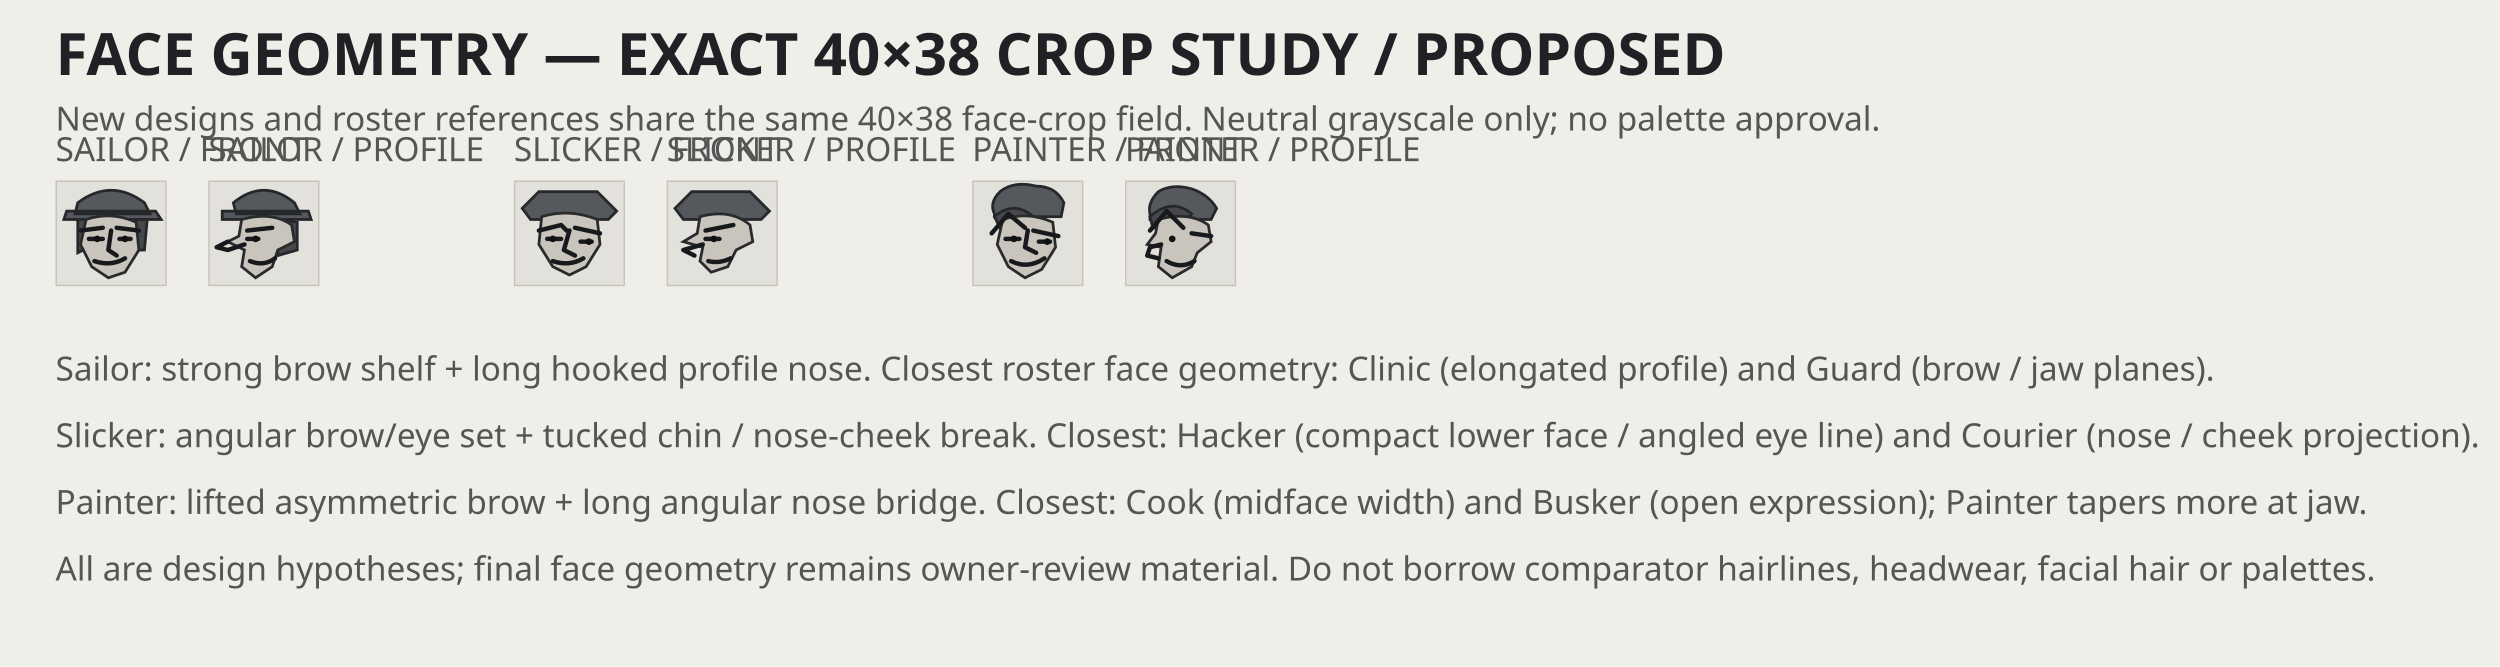
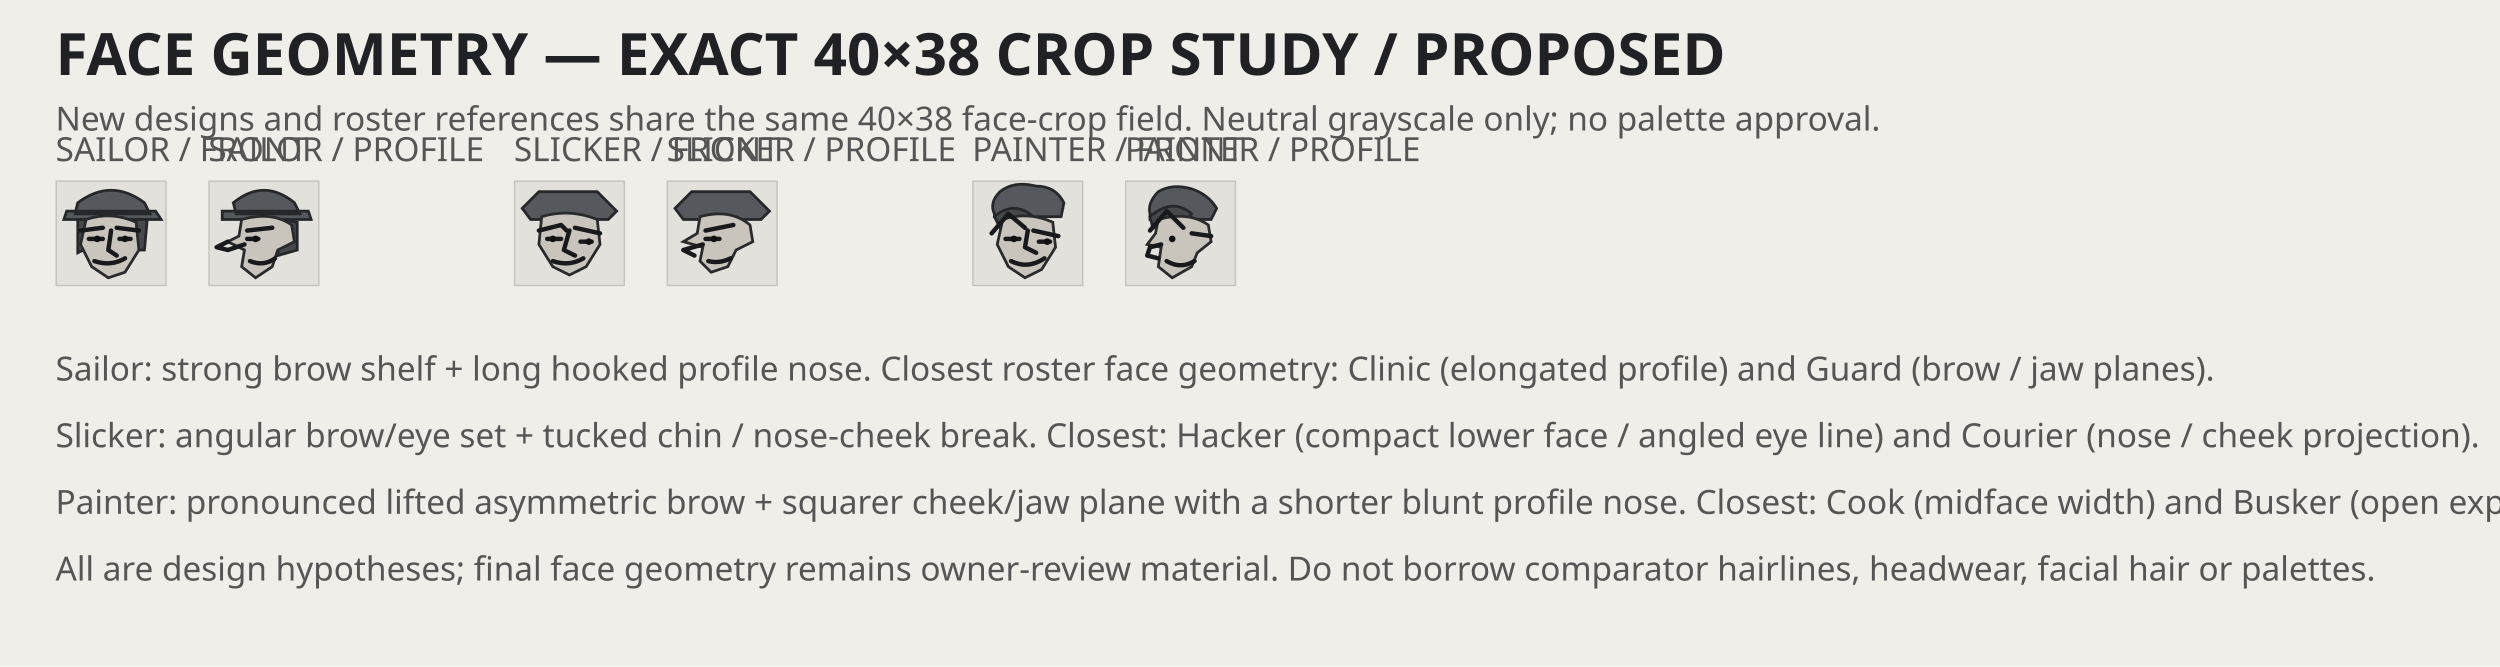
<svg xmlns="http://www.w3.org/2000/svg" width="900" height="240" viewBox="0 0 900 240">
  <rect width="900" height="240" fill="#efeee9" />
  <style>.h{font:700 21px sans-serif;fill:#202124}.s{font:12px sans-serif;fill:#555}.p{fill:#e3e1db;stroke:#c6c3bb}.hat{fill:#55585d;stroke:#25272a;stroke-width:1}.face{fill:#c9c5bd;stroke:#292a2c;stroke-width:1}.hair{fill:#46484c;stroke:#25272a;stroke-width:1}.line{fill:none;stroke:#17191c;stroke-width:1.6;stroke-linecap:round;stroke-linejoin:round}.eye{fill:#111}</style>
  <text x="20" y="27" class="h">FACE GEOMETRY — EXACT 40×38 CROP STUDY / PROPOSED</text>
  <text x="20" y="47" class="s">New designs and roster references share the same 40×38 face-crop field. Neutral grayscale only; no palette approval.</text>
  <g transform="translate(20 65)">
    <text x="0" y="-7" class="s">SAILOR / FRONT</text>
    <svg width="40" height="38" viewBox="0 0 40 38">
      <rect width="40" height="38" class="p" />
      <path class="hat" d="M8 8 Q20 -1 32 8 L34 12 L7 12Z M4 11 L36 11 L38 14 L3 14Z" />
      <path class="hair" d="M8 14 L12 14 L12 24 L8 26Z M29 14 L33 14 L32 25 L28 25Z" />
      <path class="face" d="M11 14 Q20 11 29 15 L30 25 L25 33 L19 35 L13 31 L9 23Z" />
      <path class="line" stroke-width="2.2" d="M9 18 L17 17 M22 17 L30 18 M12 21 L17 21 M23 21 L27 21 M20 18 L19 25 L22 27 M14 29 Q20 31 25 28" />
      <circle class="eye" cx="15" cy="21" r="1.2" />
      <circle class="eye" cx="25" cy="21" r="1.2" />
    </svg>
  </g>
  <g transform="translate(75 65)">
    <text x="0" y="-7" class="s">SAILOR / PROFILE</text>
    <svg width="40" height="38" viewBox="0 0 40 38">
      <rect width="40" height="38" class="p" />
      <path class="hat" d="M9 8 Q20 -1 31 8 L33 12 L10 12Z M5 11 L36 11 L37 14 L5 14Z" />
      <path class="hair" d="M26 14 L32 15 L32 25 L25 27Z" />
      <path class="face" d="M12 14 Q23 11 30 16 L31 22 L25 25 L23 31 L17 35 L12 31 L13 25 L7 22 L11 20Z" />
      <path class="line" d="M14 18 L23 17 M14 21 L18 21 M13 23 L7 25 L3 24 L7 22 M15 29 Q20 31 24 28" />
      <circle class="eye" cx="17" cy="21" r="1.2" />
    </svg>
  </g>
  <g transform="translate(185 65)">
    <text x="0" y="-7" class="s">SLICKER / FRONT</text>
    <svg width="40" height="38" viewBox="0 0 40 38">
      <rect width="40" height="38" class="p" />
      <path class="hat" d="M3 10 L9 4 L30 4 L37 11 L34 14 L6 14Z" />
      <path class="face" d="M10 13 Q20 10 30 14 L31 23 L26 31 L20 34 L14 31 L9 23Z" />
      <path class="line" d="M9 18 L17 16 L19 18 M22 17 L31 19 M12 21 L17 21 M24 22 L28 22 M20 18 L18 25 L22 27 M14 29 Q20 31 25 28" />
      <circle class="eye" cx="14" cy="21" r="1.2" />
      <circle class="eye" cx="27" cy="22" r="1.2" />
    </svg>
  </g>
  <g transform="translate(240 65)">
    <text x="0" y="-7" class="s">SLICKER / PROFILE</text>
    <svg width="40" height="38" viewBox="0 0 40 38">
      <rect width="40" height="38" class="p" />
      <path class="hat" d="M3 10 L9 4 L30 4 L37 11 L34 14 L6 14Z" />
      <path class="face" d="M12 13 Q23 10 30 16 L31 22 L25 25 L22 31 L16 33 L12 29 L13 24 L6 22 L11 19Z" />
      <path class="line" d="M14 18 L24 16 M14 21 L19 21 M13 23 L6 25 L10 27 M15 29 Q19 30 23 28" />
      <circle class="eye" cx="17" cy="21" r="1.2" />
    </svg>
  </g>
  <g transform="translate(350 65)">
    <text x="0" y="-7" class="s">PAINTER / FRONT</text>
    <svg width="40" height="38" viewBox="0 0 40 38">
      <rect width="40" height="38" class="p" />
      <path class="hat" d="M8 12 Q6 8 10 4 Q15 0 23 2 Q30 2 33 8 L32 13 L8 13Z" />
      <path class="hair" d="M8 13 Q15 7 22 13 L19 17 L10 17Z" />
      <path class="face" d="M11 14 Q20 11 29 15 L30 24 L25 32 L19 35 L13 31 L9 23Z" />
      <path class="line" stroke-width="2.5" d="M7 19 L13 12 L19 17 M22 18 L31 20 M12 21 L17 21 M24 22 L28 22 M20 18 L19 24 L23 26 M14 29 Q20 32 26 28" />
      <circle class="eye" cx="15" cy="21" r="1.2" />
      <circle class="eye" cx="27" cy="22" r="1.2" />
    </svg>
  </g>
  <g transform="translate(405 65)">
    <text x="0" y="-7" class="s">PAINTER / PROFILE</text>
    <svg width="40" height="38" viewBox="0 0 40 38">
      <rect width="40" height="38" class="p" />
      <path class="hat" d="M9 12 Q8 8 12 4 Q17 1 24 3 Q30 5 33 10 L31 14 L9 14Z" />
      <path class="hair" d="M9 13 Q17 6 24 12 L20 17 L10 17Z" />
      <path class="face" d="M12 14 Q23 11 30 16 L31 22 L26 26 L24 31 L17 35 L12 31 L13 24 L8 23 L11 19Z" />
      <path class="line" stroke-width="2.4" d="M9 18 L15 11 L21 17 M24 19 L31 20 M13 23 L9 24 L8 27 L12 28 M15 29 Q20 32 25 29" />
      <circle class="eye" cx="17" cy="21" r="1.2" />
    </svg>
  </g>
  <text x="20" y="137" class="s">Sailor: strong brow shelf + long hooked profile nose. Closest roster face geometry: Clinic (elongated profile) and Guard (brow / jaw planes).</text>
  <text x="20" y="161" class="s">Slicker: angular brow/eye set + tucked chin / nose-cheek break. Closest: Hacker (compact lower face / angled eye line) and Courier (nose / cheek projection).</text>
-   <text x="20" y="185" class="s">Painter: lifted asymmetric brow + long angular nose bridge. Closest: Cook (midface width) and Busker (open expression); Painter tapers more at jaw.</text>
+   <text x="20" y="185" class="s">Painter: pronounced lifted asymmetric brow + squarer cheek/jaw plane with a shorter blunt profile nose. Closest: Cook (midface width) and Busker (open expression); Painter has the sharper brow break and less beaked profile.</text>
  <text x="20" y="209" class="s">All are design hypotheses; final face geometry remains owner-review material. Do not borrow comparator hairlines, headwear, facial hair or palettes.</text>
</svg>
